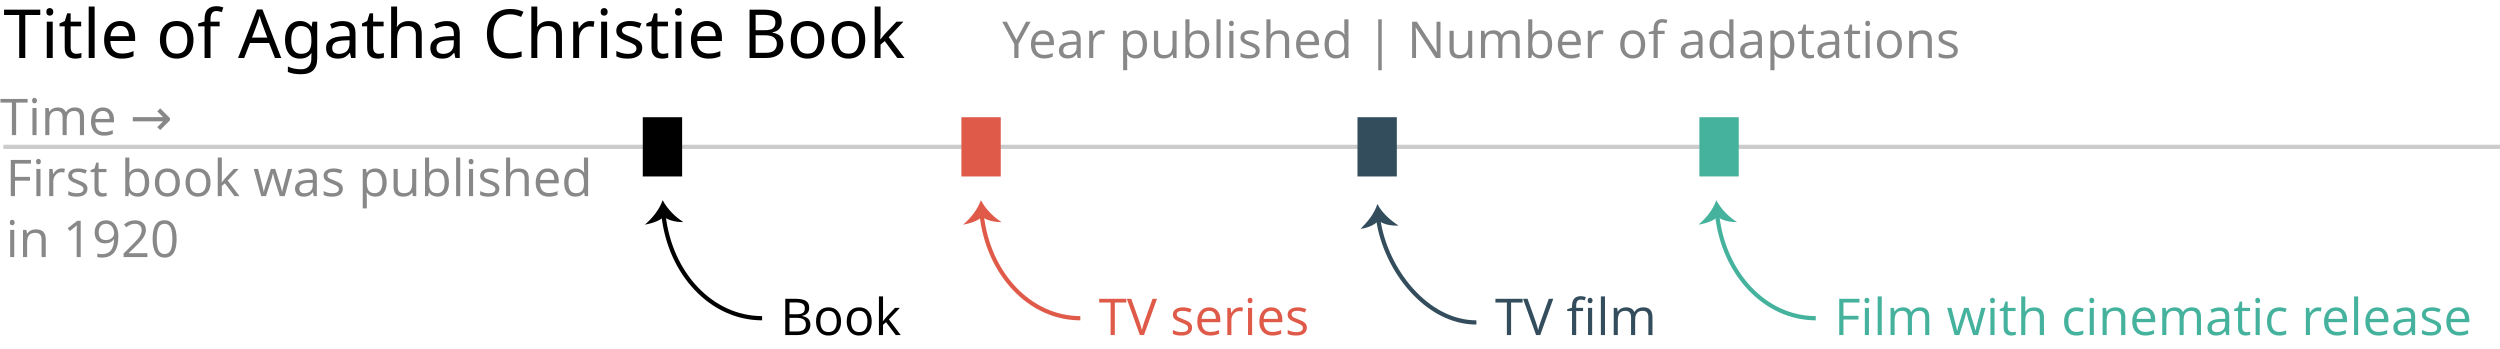
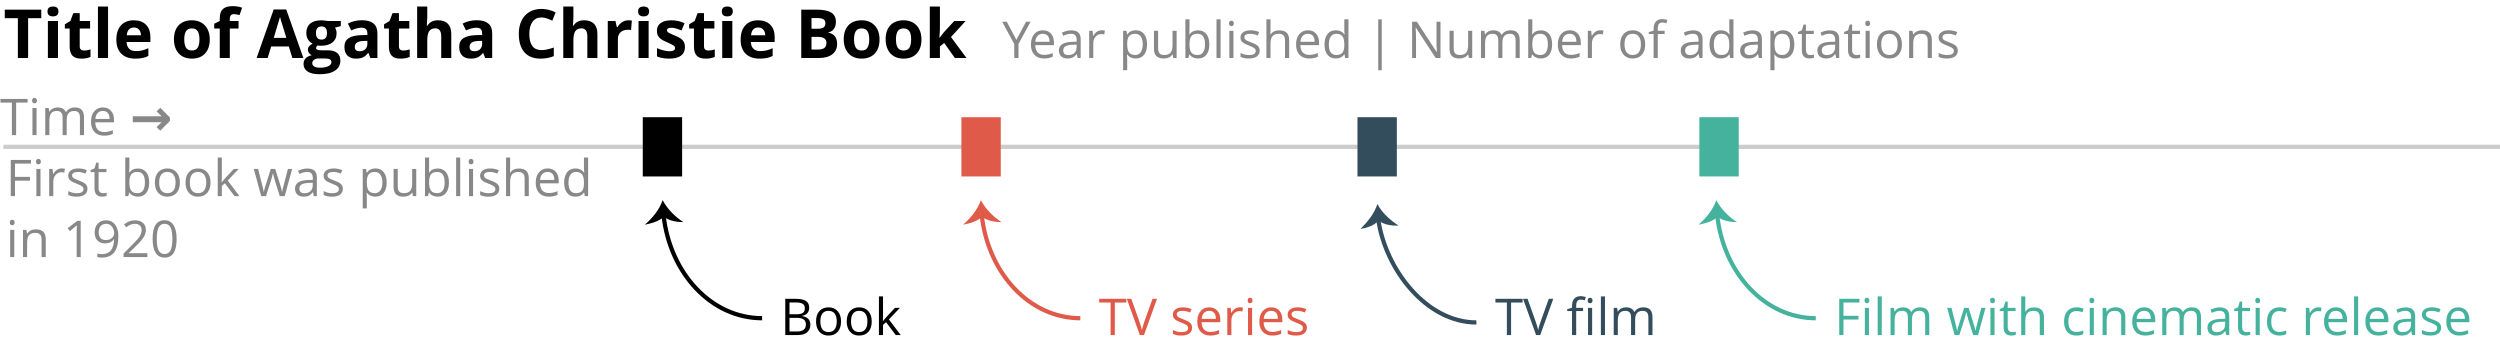
<svg xmlns="http://www.w3.org/2000/svg" version="1.1" id="Layer_1" x="0px" y="0px" viewBox="104.2 -601.7 590.8 82.4" style="enable-background:new 104.2 -601.7 590.8 82.4;" xml:space="preserve">
  <style type="text/css">
+ 	*{font-family: "Open Sans", sans-serif;}
	.st0{fill:none;stroke:#CCCCCC;stroke-miterlimit:10;}
	.st1{enable-background:new    ;}
- 	.st2{font-family:'OpenSans-Bold';}
+ 	.st2{font-family:'Open Sans';font-weight:bold;}
	.st3{font-size:16px;}
- 	.st4{font-family:'OpenSans';}
+ 	.st4{font-family:'Open Sans';}
	.st5{fill:#888888;}
	.st6{font-size:12px;}
	.st7{fill:#DF5A49;}
	.st8{fill:#45B29D;}
	.st9{fill:#334D5C;}
- 	.st10{font-family:'Arial-BoldMT';}
+ 	.st10{font-family:'Open Sans';font-weight:bold;}
	.st11{fill:none;stroke:#000000;stroke-miterlimit:10;}
	.st12{fill:none;stroke:#334D5C;stroke-miterlimit:10;}
	.st13{fill:none;stroke:#45B29D;stroke-miterlimit:10;}
	.st14{fill:none;stroke:#DF5A49;stroke-miterlimit:10;}
</style>
  <line class="st0" x1="105" y1="-567" x2="695" y2="-567" />
  <text transform="matrix(1 0 0 1 105 -588)" class="st1">
    <tspan x="0" y="0" class="st2 st3">Title of Agatha Christie Book</tspan>
    <tspan x="227.6" y="0" class="st4 st3"> </tspan>
  </text>
  <text transform="matrix(1 0 0 1 341.0339 -588)" class="st5 st4 st6">Year published | Number of adaptations</text>
  <rect x="331.4" y="-574" class="st7" width="9.3" height="14" />
  <rect x="505.8" y="-574" class="st8" width="9.3" height="14" />
  <rect x="425" y="-574" class="st9" width="9.3" height="14" />
  <rect x="256.1" y="-574" width="9.3" height="14" />
  <text transform="matrix(1 0 0 1 104.1958 -569.7607)">
    <tspan x="0" y="0" class="st5 st4 st6">Time </tspan>
    <tspan x="30.7" y="0" class="st5 st10 st6">→</tspan>
    <tspan x="42.7" y="0" class="st4 st6"> </tspan>
  </text>
  <text transform="matrix(1 0 0 1 105.5703 -555.3486)">
    <tspan x="0" y="0" class="st5 st4 st6">First book was published</tspan>
    <tspan x="0" y="14.4" class="st5 st4 st6">in 1920</tspan>
  </text>
  <g>
    <g>
      <path class="st11" d="M261-550.9c1.5,13.8,11.3,24.4,23.3,24.4" />
      <g>
        <path d="M261.1-550.5c1.1,1,3.2,1.3,4.6,1.3c-2-1.3-3.8-3.1-4.9-5.2c-0.8,2.3-2.4,4.2-4.2,5.8C258.1-548.9,260-549.4,261.1-550.5     z" />
      </g>
    </g>
  </g>
  <text transform="matrix(1 0 0 1 288.6035 -522.5244)" class="st4 st6">Book</text>
  <g>
    <g>
      <path class="st12" d="M429.9-549.9c1.7,11.9,11.4,24.4,23.2,24.4" />
      <g>
        <path class="st9" d="M430-549.6c1.1,1,3.2,1.3,4.7,1.2c-2-1.3-3.9-3-5-5.1c-0.7,2.3-2.3,4.2-4,5.9     C427.1-547.8,429-548.4,430-549.6z" />
      </g>
    </g>
  </g>
  <text transform="matrix(1 0 0 1 457.4895 -522.5244)" class="st9 st4 st6">TV film</text>
  <g>
    <g>
      <path class="st13" d="M510-550.9c1.5,13.8,11.3,24.4,23.3,24.4" />
      <g>
        <path class="st8" d="M510.1-550.5c1.1,1,3.2,1.3,4.6,1.3c-2-1.3-3.8-3.1-4.9-5.2c-0.8,2.3-2.4,4.2-4.2,5.8     C507.2-548.9,509.1-549.4,510.1-550.5z" />
      </g>
    </g>
  </g>
  <text transform="matrix(1 0 0 1 537.6742 -522.5246)" class="st8 st4 st6">Film with cinematic release</text>
  <g>
    <g>
      <path class="st14" d="M336.2-550.9c1.5,13.8,11.3,24.4,23.3,24.4" />
      <g>
        <path class="st7" d="M336.3-550.5c1.1,1,3.2,1.3,4.6,1.3c-2-1.3-3.8-3.1-4.9-5.2c-0.8,2.3-2.4,4.2-4.2,5.8     C333.4-548.9,335.2-549.4,336.3-550.5z" />
      </g>
    </g>
  </g>
  <text transform="matrix(1 0 0 1 363.8459 -522.5244)" class="st7 st4 st6">TV series</text>
</svg>
